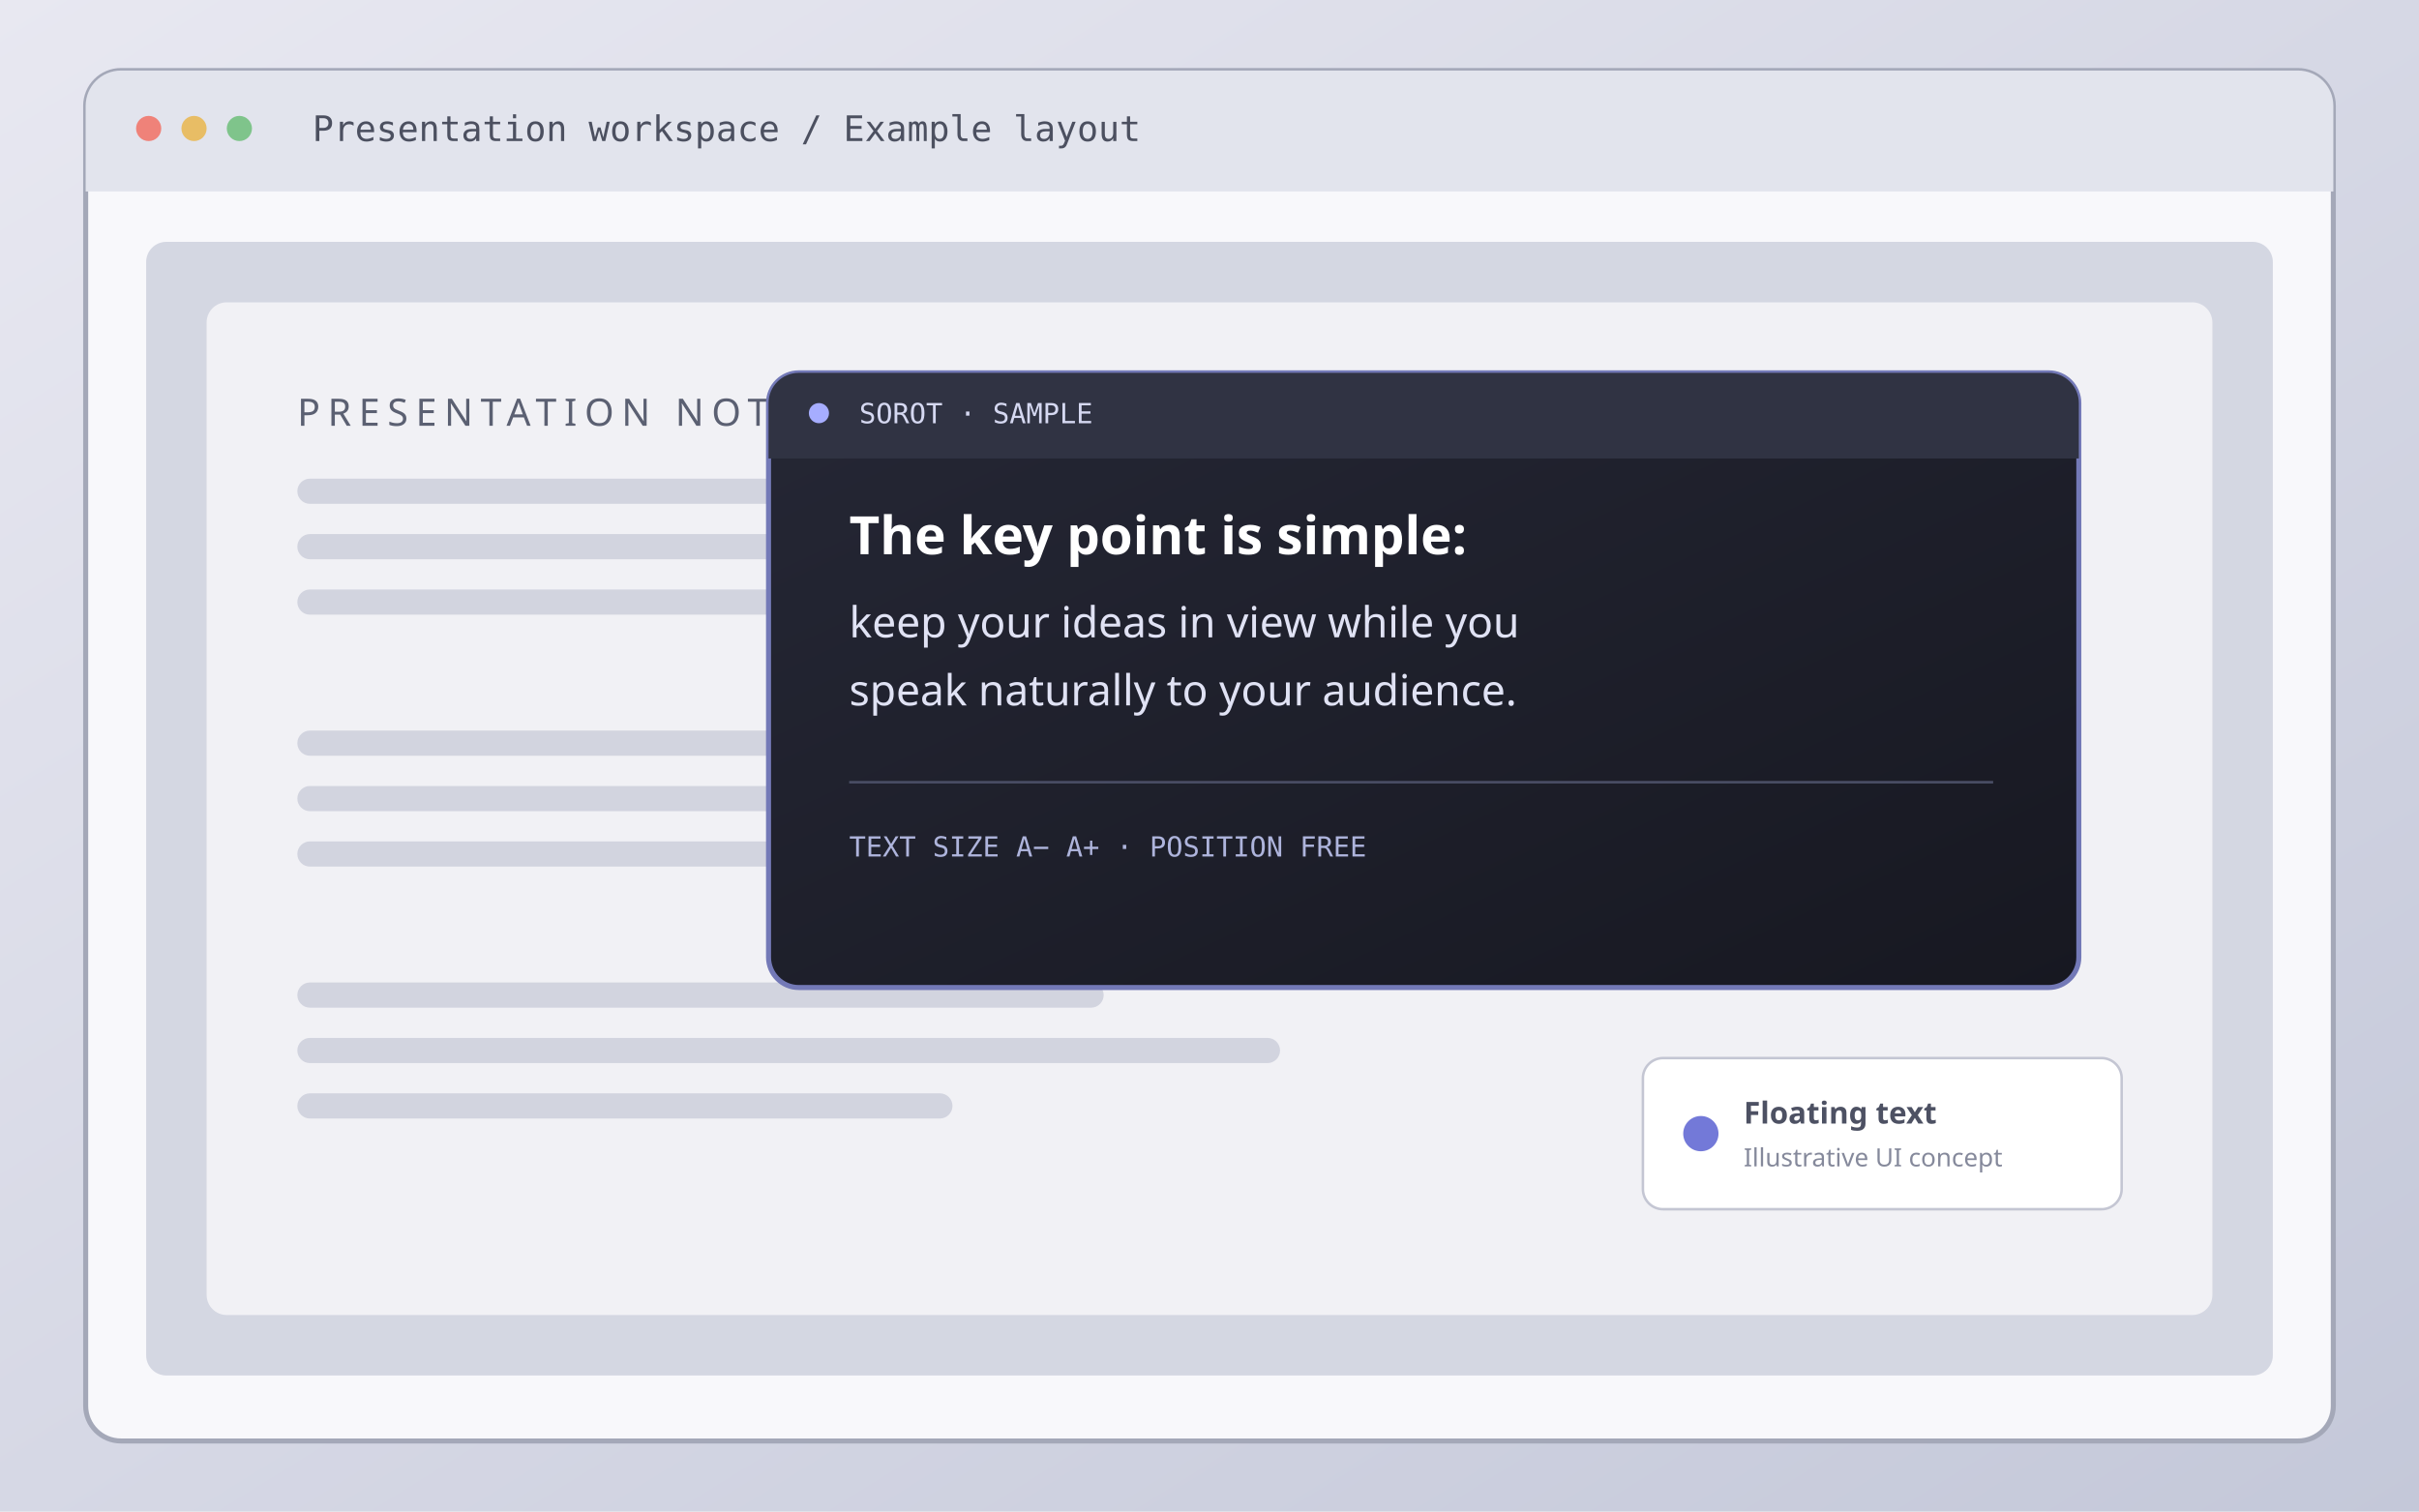
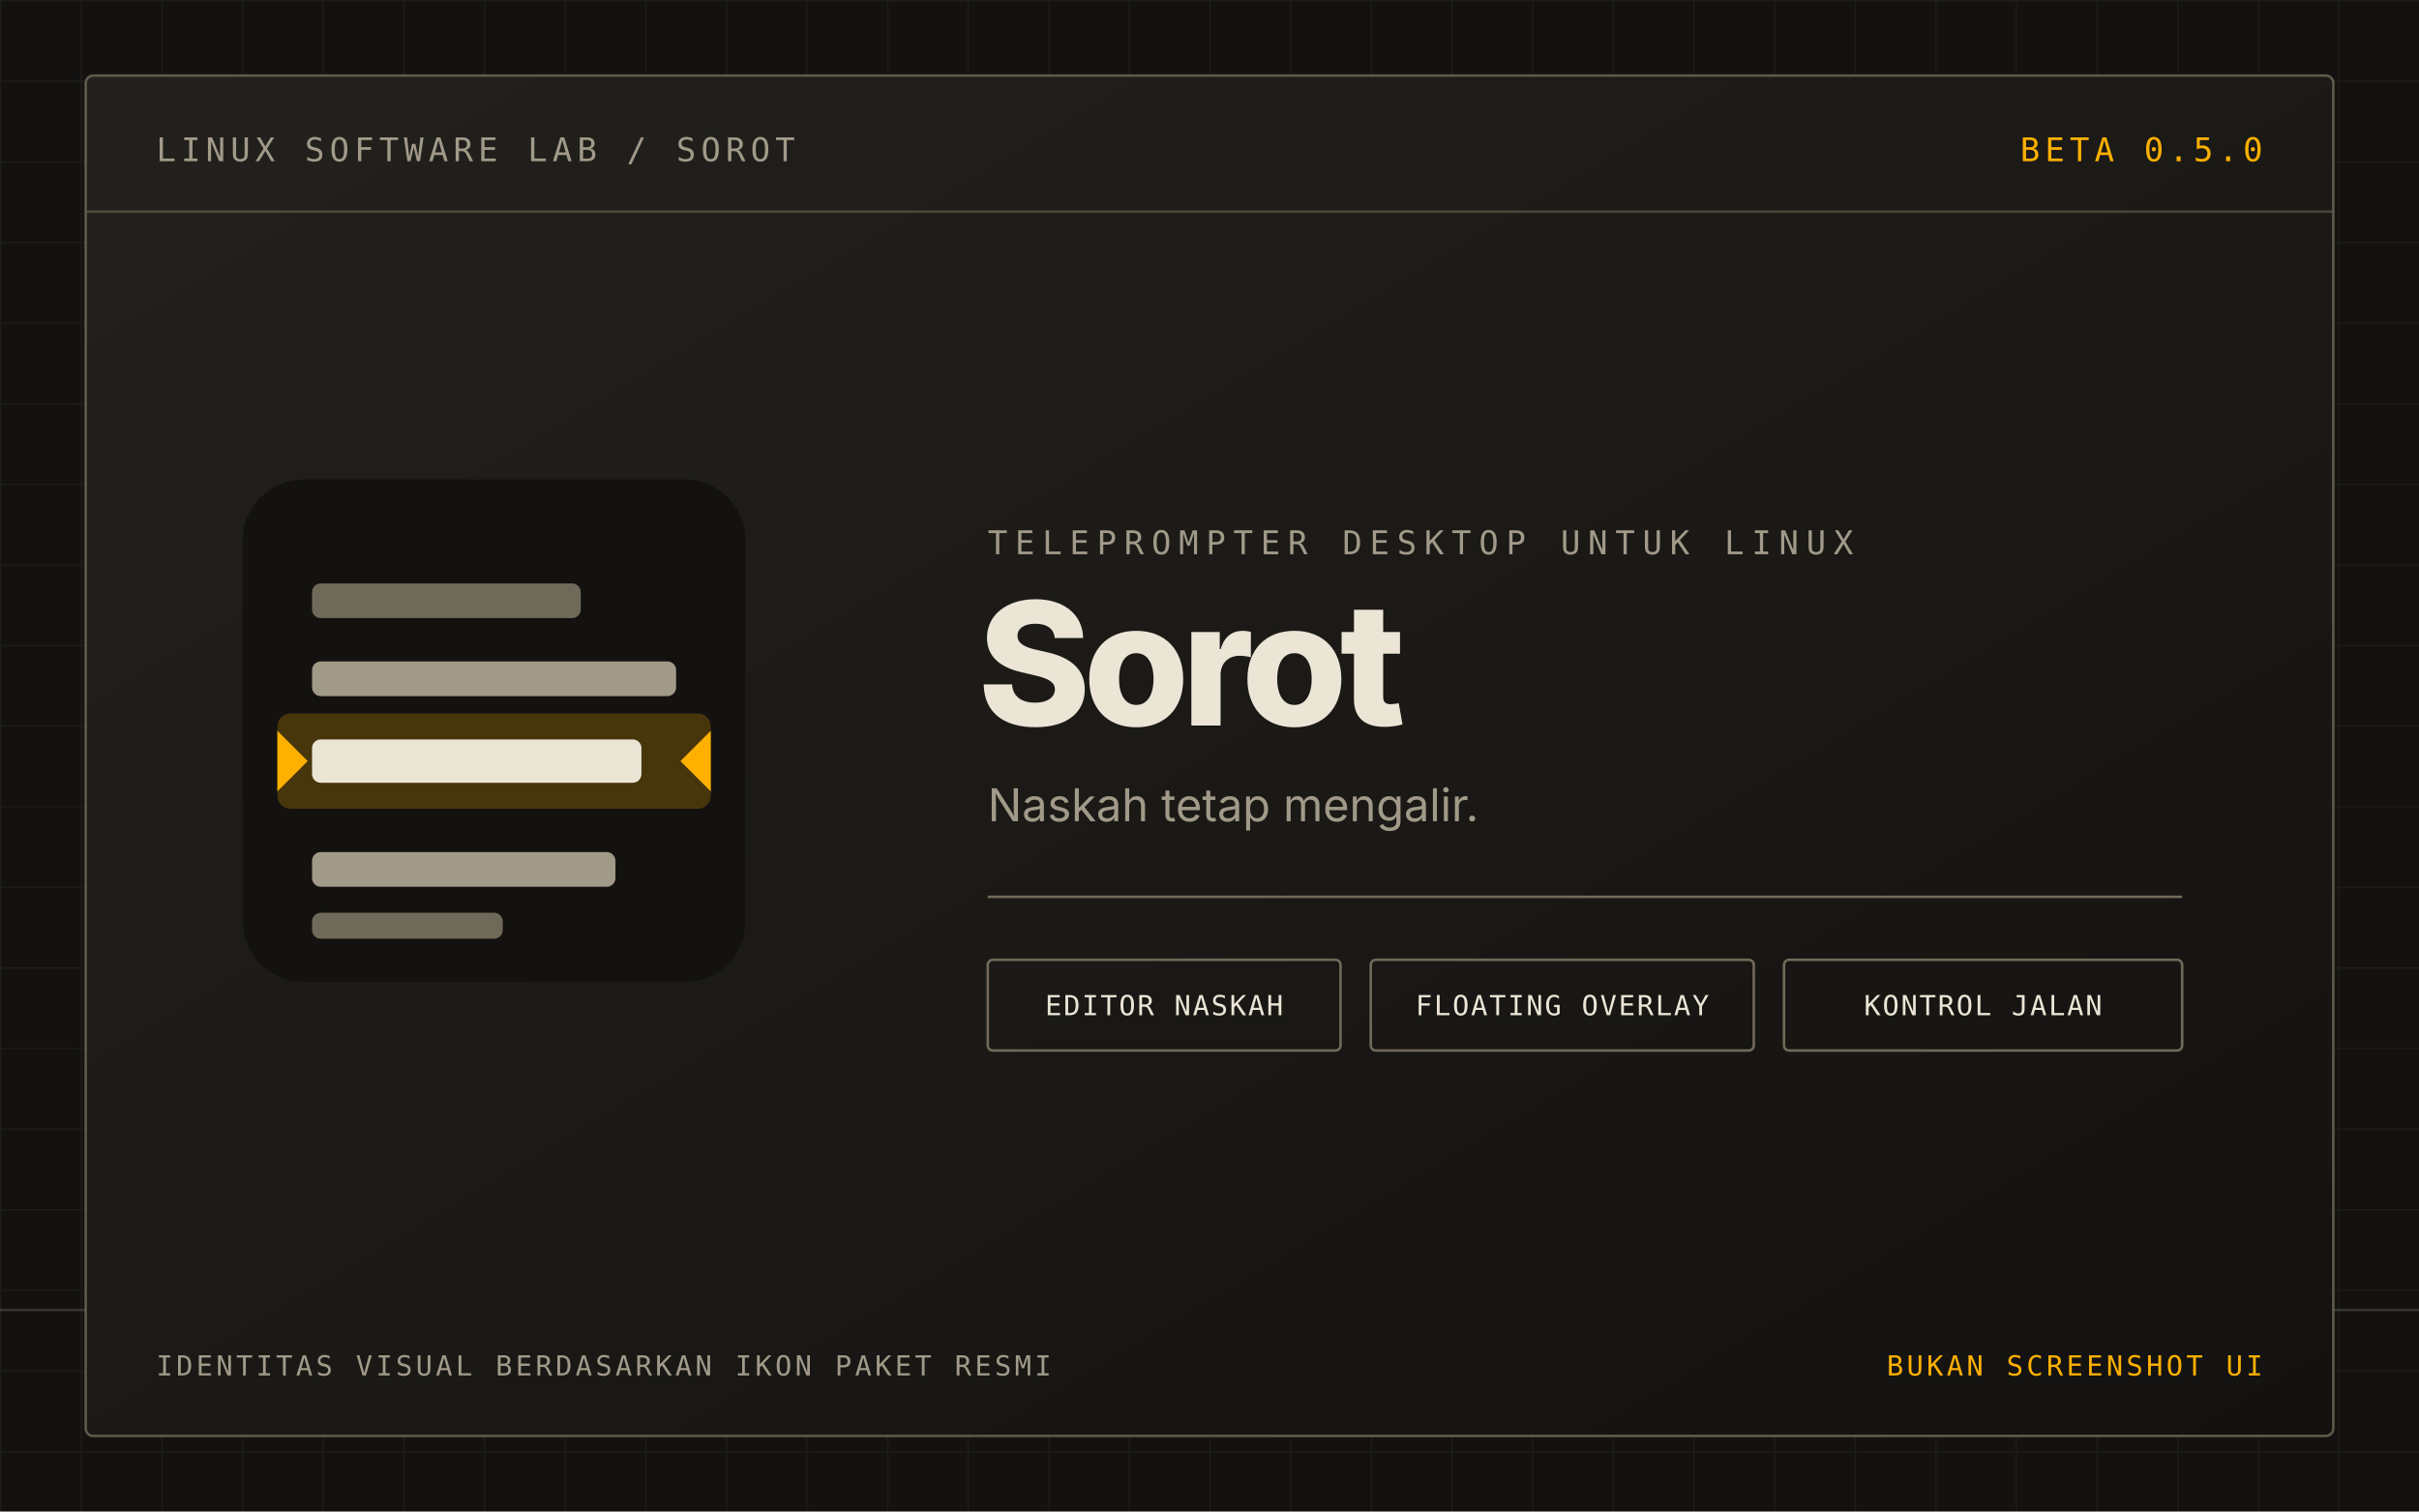
- <svg xmlns="http://www.w3.org/2000/svg" viewBox="0 0 960 600">
+ <svg xmlns="http://www.w3.org/2000/svg" viewBox="0 0 960 600" role="img" aria-labelledby="title desc">
  <defs>
-     <linearGradient id="wall" x1="0" y1="0" x2="1" y2="1">
-       <stop stop-color="#e8e8f1" />
-       <stop offset="1" stop-color="#c4c8d9" />
-     </linearGradient>
-     <linearGradient id="overlay" x1="0" y1="0" x2="1" y2="1">
-       <stop stop-color="#252735" />
-       <stop offset="1" stop-color="#171821" />
+     <pattern id="grid" width="32" height="32" patternUnits="userSpaceOnUse">
+       <path d="M32 0H0V32" fill="none" stroke="#EBE5D6" stroke-opacity=".055" />
+     </pattern>
+     <linearGradient id="panel" x1="0" y1="0" x2="1" y2="1">
+       <stop stop-color="#23211D" />
+       <stop offset="1" stop-color="#131210" />
    </linearGradient>
  </defs>
-   <rect width="960" height="600" fill="url(#wall)" />
-   <rect x="34" y="28" width="892" height="544" rx="14" fill="#f8f8fb" stroke="#a4a8b8" stroke-width="2" />
-   <path d="M48 28h864a14 14 0 0 1 14 14v34H34V42a14 14 0 0 1 14-14" fill="#e2e4ed" />
-   <circle cx="59" cy="51" r="5" fill="#ef8279" />
-   <circle cx="77" cy="51" r="5" fill="#e8bd65" />
-   <circle cx="95" cy="51" r="5" fill="#7fc48b" />
-   <text x="124" y="56" fill="#4c5060" font-family="monospace" font-size="14">Presentation workspace / Example layout</text>
-   <rect x="58" y="96" width="844" height="450" rx="8" fill="#d4d7e2" />
-   <rect x="82" y="120" width="796" height="402" rx="8" fill="#f1f1f5" />
-   <text x="118" y="169" fill="#5b6072" font-family="sans-serif" font-size="15" letter-spacing="3">PRESENTATION NOTES</text>
-   <rect x="118" y="190" width="350" height="10" rx="5" fill="#d2d4df" />
-   <rect x="118" y="212" width="450" height="10" rx="5" fill="#d2d4df" />
-   <rect x="118" y="234" width="390" height="10" rx="5" fill="#d2d4df" />
-   <rect x="118" y="290" width="260" height="10" rx="5" fill="#d2d4df" />
-   <rect x="118" y="312" width="410" height="10" rx="5" fill="#d2d4df" />
-   <rect x="118" y="334" width="350" height="10" rx="5" fill="#d2d4df" />
-   <rect x="118" y="390" width="320" height="10" rx="5" fill="#d2d4df" />
-   <rect x="118" y="412" width="390" height="10" rx="5" fill="#d2d4df" />
-   <rect x="118" y="434" width="260" height="10" rx="5" fill="#d2d4df" />
-   <rect x="305" y="148" width="520" height="244" rx="12" fill="url(#overlay)" stroke="#7379b7" stroke-width="2" />
-   <path d="M317 148h496a12 12 0 0 1 12 12v22H305v-22a12 12 0 0 1 12-12" fill="#303343" />
-   <circle cx="325" cy="164" r="4" fill="#a6adff" />
-   <text x="341" y="168" fill="#d5d8f1" font-family="monospace" font-size="11">SOROT · SAMPLE</text>
-   <text x="337" y="220" fill="#fff" font-family="sans-serif" font-size="21" font-weight="600">The key point is simple:</text>
-   <text x="337" y="253" fill="#e0e2f4" font-family="sans-serif" font-size="17">keep your ideas in view while you</text>
-   <text x="337" y="280" fill="#e0e2f4" font-family="sans-serif" font-size="17">speak naturally to your audience.</text>
-   <rect x="337" y="310" width="454" height="1" fill="#4a4e65" />
-   <text x="337" y="340" fill="#aeb4dc" font-family="monospace" font-size="11">TEXT SIZE  A−  A+   ·   POSITION  FREE</text>
-   <rect x="652" y="420" width="190" height="60" rx="8" fill="#fff" stroke="#c4c6d3" />
-   <circle cx="675" cy="450" r="7" fill="#7379d8" />
-   <text x="692" y="446" fill="#4d5163" font-family="sans-serif" font-size="12" font-weight="600">Floating text</text>
-   <text x="692" y="463" fill="#85899b" font-family="sans-serif" font-size="10">Illustrative UI concept</text>
+   <rect width="960" height="600" fill="#131210" />
+   <rect width="960" height="600" fill="url(#grid)" />
+   <path d="M0 520H960" stroke="#EBE5D6" stroke-opacity=".16" />
+   <rect x="34" y="30" width="892" height="540" rx="3" fill="url(#panel)" stroke="#716A59" stroke-opacity=".8" />
+   <path d="M34 84H926" stroke="#716A59" stroke-opacity=".55" />
+   <text x="62" y="64" fill="#A19A89" font-family="monospace" font-size="13" letter-spacing="2">LINUX SOFTWARE LAB / SOROT</text>
+   <text x="898" y="64" text-anchor="end" fill="#FFB000" font-family="monospace" font-size="13" letter-spacing="2">BETA 0.5.0</text>
+   <g transform="translate(86 180) scale(1.72)">
+     <rect x="6" y="6" width="116" height="116" rx="14" fill="#131210" />
+     <rect x="22" y="30" width="62" height="8" rx="2" fill="#6F6959" />
+     <rect x="22" y="48" width="84" height="8" rx="2" fill="#A19A89" />
+     <rect x="14" y="60" width="100" height="22" rx="3" fill="#FFB000" opacity=".22" />
+     <path d="M14 64 21 71 14 78Z M114 64 107 71 114 78Z" fill="#FFB000" />
+     <rect x="22" y="66" width="76" height="10" rx="2" fill="#EBE5D6" />
+     <rect x="22" y="92" width="70" height="8" rx="2" fill="#A19A89" />
+     <rect x="22" y="106" width="44" height="6" rx="2" fill="#6F6959" />
+   </g>
+   <text x="392" y="220" fill="#A19A89" font-family="monospace" font-size="13" letter-spacing="3">TELEPROMPTER DESKTOP UNTUK LINUX</text>
+   <text x="388" y="288" fill="#EBE5D6" font-family="Inter, sans-serif" font-weight="800" font-size="68" letter-spacing="-3">Sorot</text>
+   <text x="392" y="326" fill="#A19A89" font-family="Inter, sans-serif" font-size="18">Naskah tetap mengalir.</text>
+   <path d="M392 356H866" stroke="#716A59" />
+   <g fill="none" stroke="#716A59">
+     <rect x="392" y="381" width="140" height="36" rx="2" />
+     <rect x="544" y="381" width="152" height="36" rx="2" />
+     <rect x="708" y="381" width="158" height="36" rx="2" />
+   </g>
+   <g fill="#EBE5D6" font-family="monospace" font-size="11" letter-spacing=".7">
+     <text x="462" y="403" text-anchor="middle">EDITOR NASKAH</text>
+     <text x="620" y="403" text-anchor="middle">FLOATING OVERLAY</text>
+     <text x="787" y="403" text-anchor="middle">KONTROL JALAN</text>
+   </g>
+   <text x="62" y="546" fill="#A19A89" font-family="monospace" font-size="11" letter-spacing="1.3">IDENTITAS VISUAL BERDASARKAN IKON PAKET RESMI</text>
+   <text x="898" y="546" text-anchor="end" fill="#FFB000" font-family="monospace" font-size="11" letter-spacing="1.3">BUKAN SCREENSHOT UI</text>
</svg>
